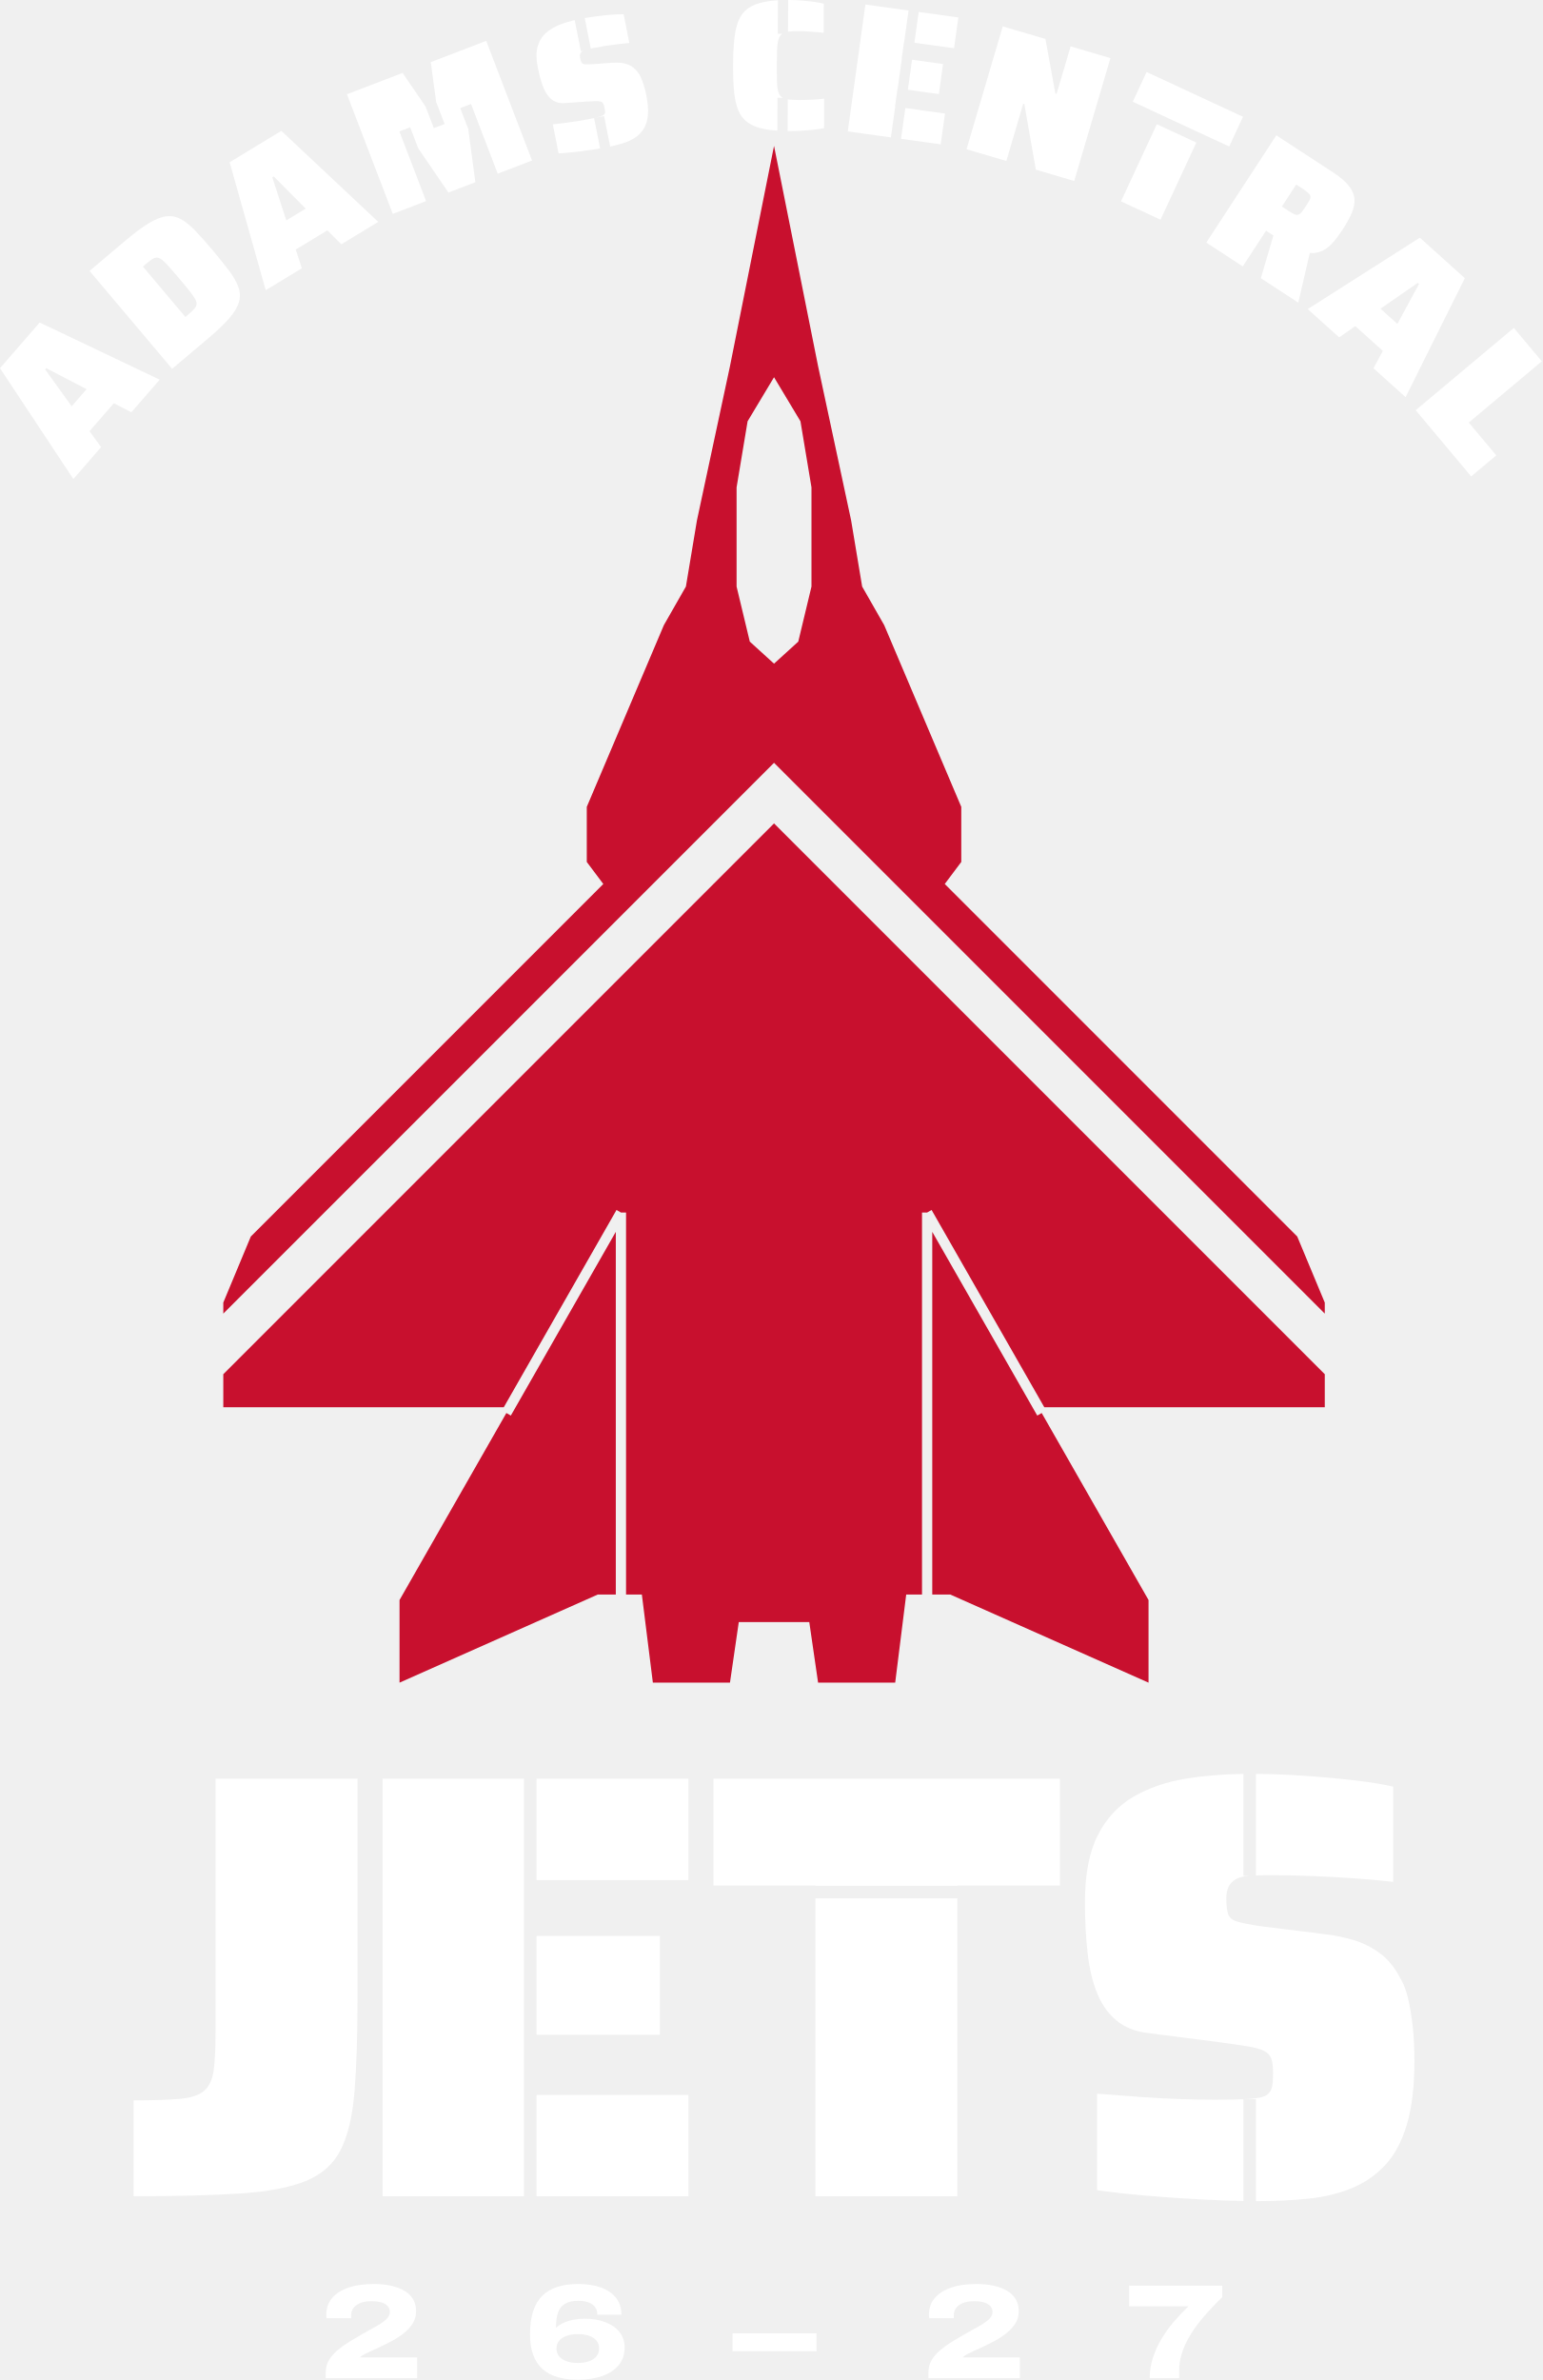
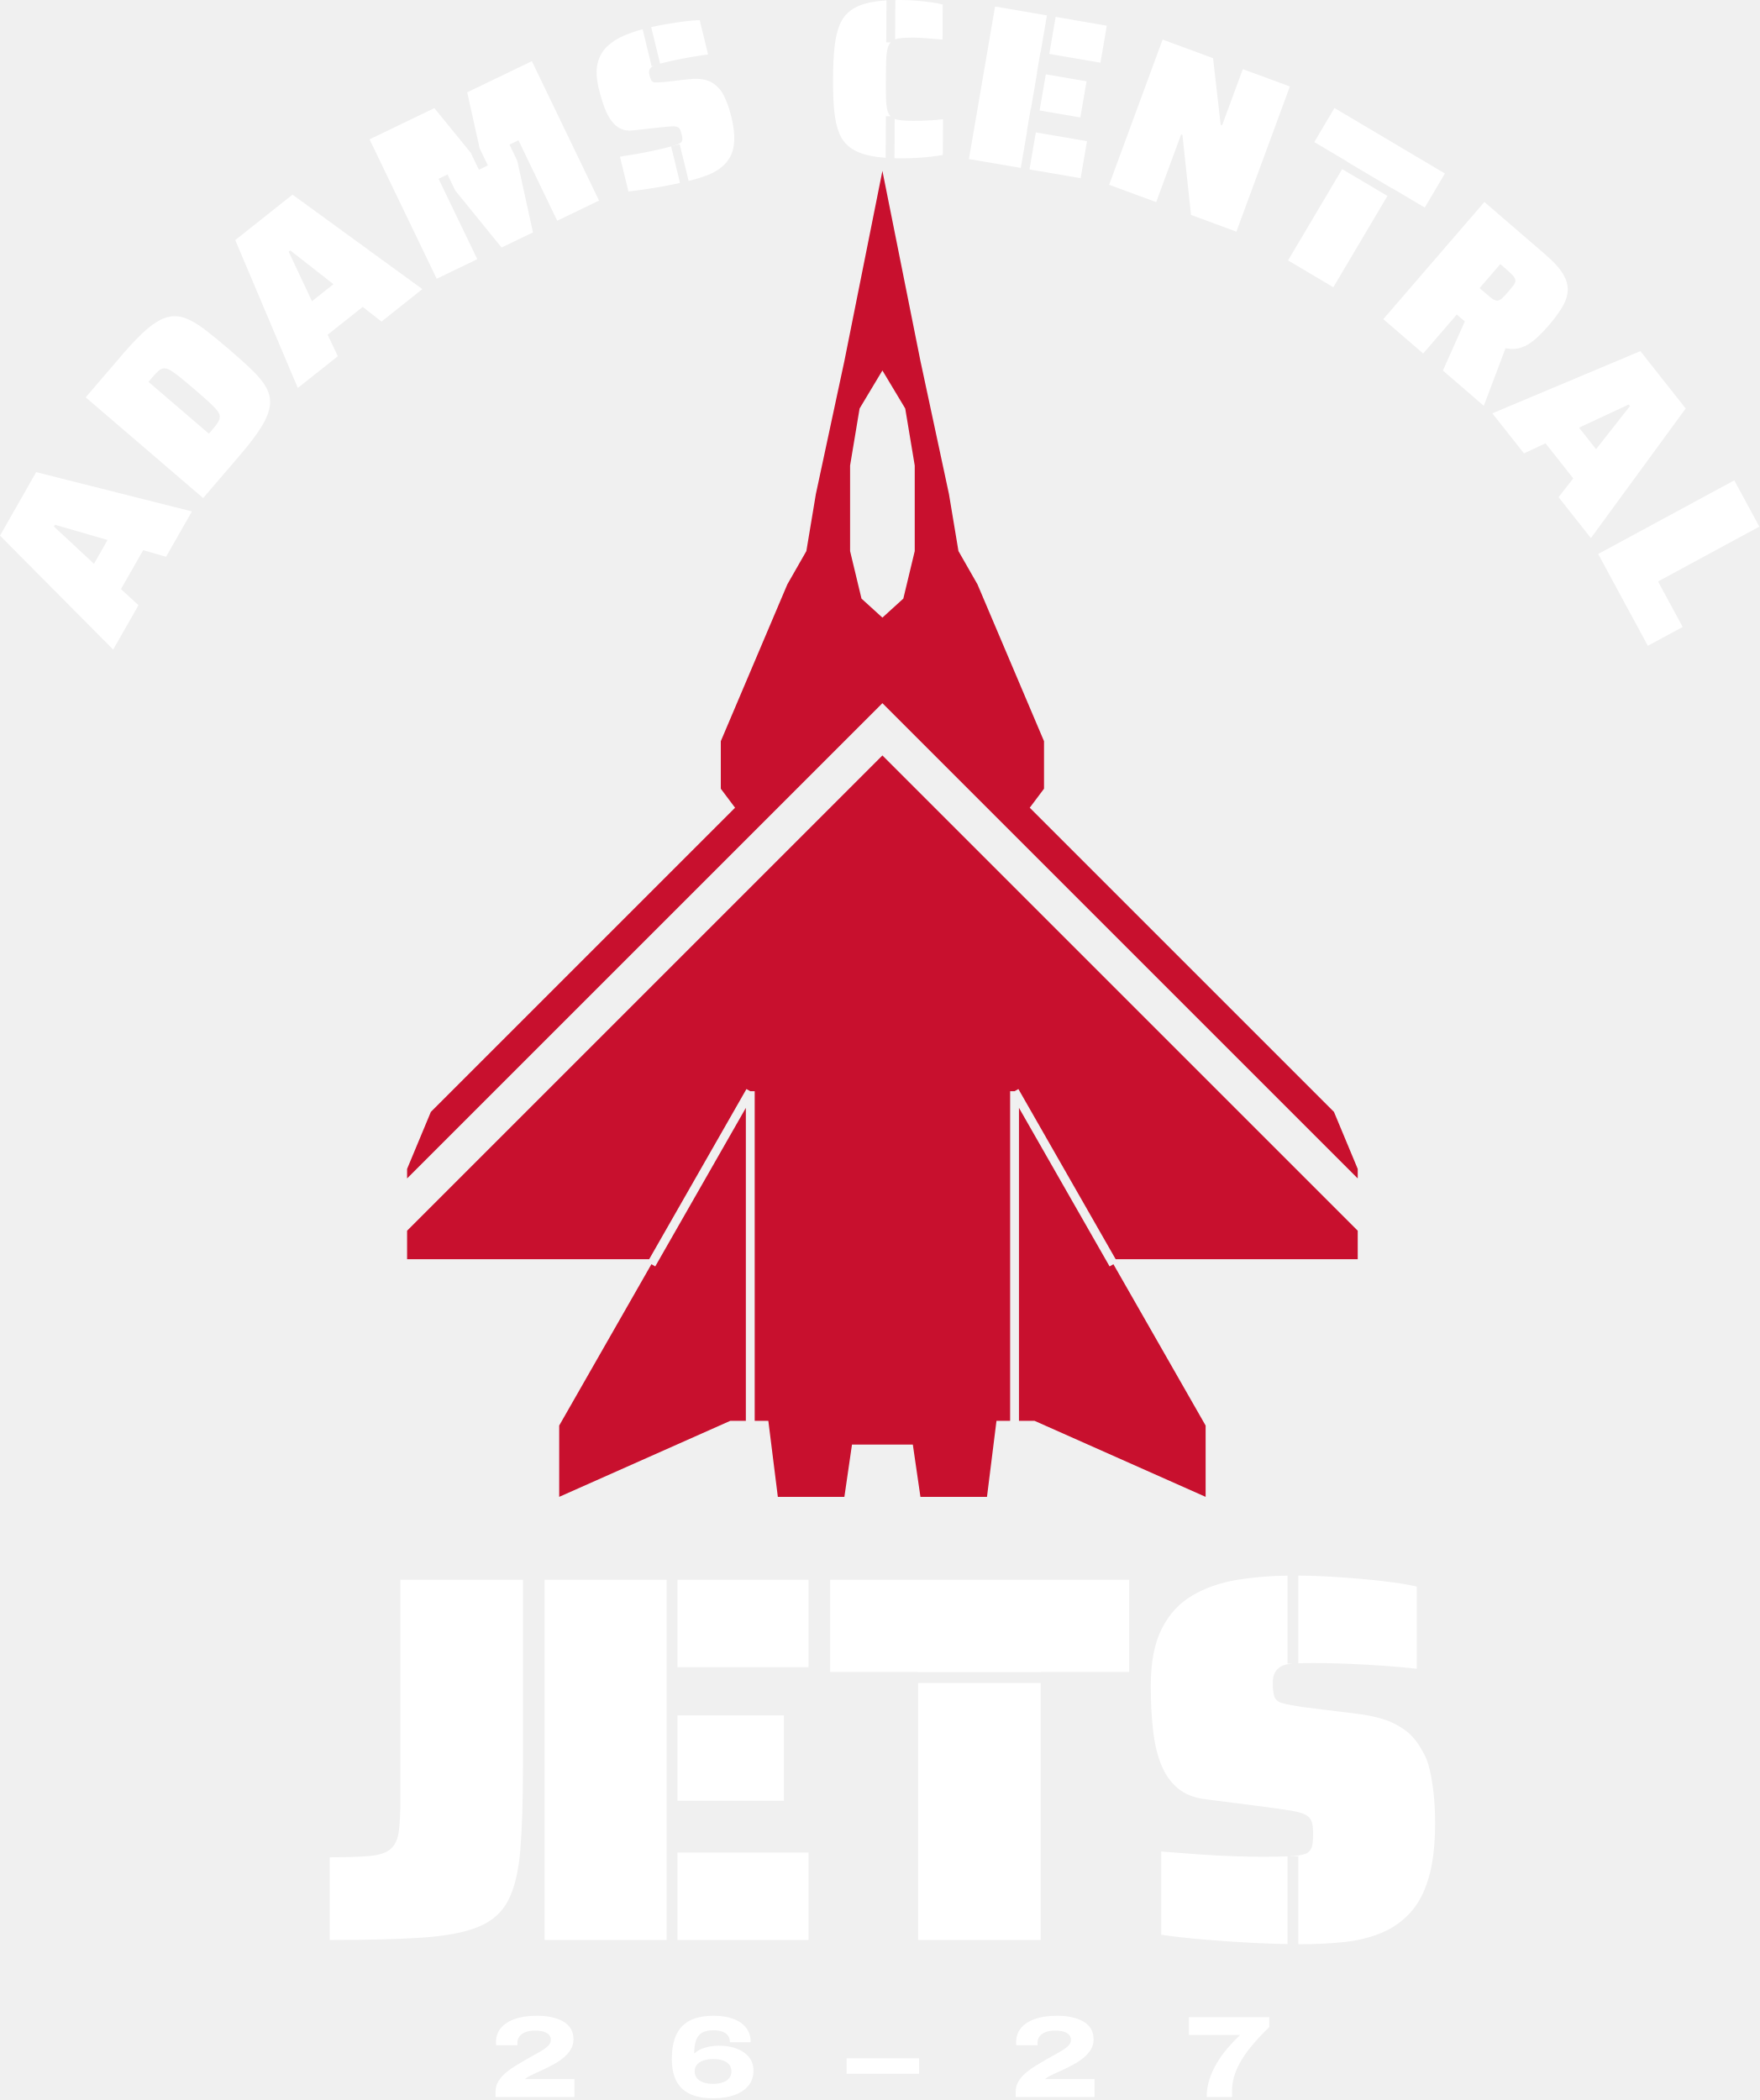
- <svg xmlns="http://www.w3.org/2000/svg" width="6.02in" height="9.29in" viewBox="0 0 602 929">
+ <svg xmlns="http://www.w3.org/2000/svg" width="7.96in" height="9.5in" viewBox="0 0 796 950">
  <g id="ink-white">
-     <path fill="#FFFFFF" fill-rule="nonzero" d="M491.53 859.16Q501.72 859.16 510.84 858.21Q519.96 857.27 527.54 854.19Q535.12 851.11 540.68 845.18Q546.25 839.26 549.21 829.31Q552.17 819.37 552.17 804.44Q552.17 796.63 551.46 790.59Q550.75 784.55 549.68 780.04Q548.62 775.54 546.96 772.7Q543.41 765.83 538.67 762.4Q533.93 758.96 528.48 757.31Q523.04 755.65 516.88 754.94L492.01 751.86Q485.85 750.91 483.01 750.08Q480.16 749.25 479.45 747.12Q478.74 744.99 478.74 740.96Q478.74 738.36 479.57 736.58Q480.4 734.8 482.29 733.62Q484.17 732.45 487.66 732.2H485.42V692.42Q473.37 692.58 462.87 694.3Q451.26 696.19 442.38 701.4Q433.5 706.61 428.52 716.44Q423.55 726.27 423.55 742.38Q423.55 753.52 424.62 762.63Q425.68 771.75 428.41 778.27Q431.13 784.78 435.87 788.69Q440.61 792.6 447.95 793.55L475.66 797.1Q482.77 798.05 487.03 798.76Q491.3 799.47 493.43 800.53Q495.56 801.6 496.27 803.5Q496.98 805.39 496.98 808.94Q496.98 811.08 496.86 812.73Q496.74 814.39 496.27 815.58Q495.8 816.76 494.61 817.71Q492.95 818.89 488.22 819.25Q487.04 819.34 485.57 819.4H490.31V859.16Q490.92 859.16 491.53 859.16ZM52.17 857.27Q77.52 857.27 93.74 856.2Q109.97 855.13 119.33 851.34Q128.68 847.55 132.95 839.26Q137.21 830.97 138.39 816.4Q139.58 801.84 139.58 779.57V694.3H84.15V793.07Q84.15 802.55 83.44 808Q82.73 813.44 79.77 816.05Q76.81 818.66 70.29 819.25Q63.78 819.84 52.17 819.84ZM149.36 857.27H204.56V817.71H204.55V794.26H204.56V755.65H204.55V733.85H204.56V694.3H149.36ZM318.31 857.27H373.74V740.99H318.31ZM373.74 736.1V735.99H413.77V694.3H278.52V735.99H318.31V736.1ZM153.34 83.48 166.34 78.5 155.92 51.3 160.12 49.69 163.27 57.9 175.06 75.16 185.58 71.13 182.82 50.41 179.67 42.2 183.88 40.59 194.3 67.79 207.7 62.65 189.81 15.96 168.16 24.26 170.28 39.84 173.56 48.4 169.36 50.01 166.11 41.54 157.17 28.47 135.45 36.79ZM209.45 733.85H268.74V694.3H209.45ZM209.45 817.71V857.27H268.74V817.71ZM485.42 859.11V819.41Q481 819.6 474 819.6Q468.79 819.6 461.33 819.37Q453.87 819.13 445.46 818.54Q437.05 817.94 428.29 817.23V854.9Q436.34 856.08 447.24 857.03Q458.13 857.98 469.74 858.57Q477.93 858.99 485.42 859.11ZM490.31 732.07Q493.16 731.96 496.98 731.96Q504.56 731.96 513.09 732.32Q521.62 732.67 529.79 733.26Q537.96 733.85 543.88 734.57V697.38Q537.72 695.96 528.37 694.89Q519.01 693.82 508.47 693.11Q499.16 692.48 490.31 692.41ZM67.19 143.96 81.36 132.01Q86.69 127.52 89.58 124.13Q92.48 120.74 93.29 117.87Q94.1 114.99 93.08 112.1Q92.06 109.2 89.52 105.79Q86.97 102.37 83.13 97.82Q79.29 93.26 76.35 90.18Q73.42 87.09 70.73 85.6Q68.05 84.11 65.08 84.42Q62.12 84.74 58.29 87.02Q54.46 89.29 49.12 93.79L34.96 105.74ZM377.32 58.25 392.87 62.83 399.46 40.45 399.88 40.58 404.37 66.22 419.36 70.64 433.5 22.68 417.95 18.1 412.48 36.64 412 36.5 408.12 15.2 391.46 10.29ZM470.92 94.69 485.16 103.98 494.26 90.05 496.94 91.8Q497.03 91.86 497.12 91.91L492.22 108.59L506.83 118.13L511.32 98.75Q514.14 98.95 516.33 97.86Q518.51 96.77 520.38 94.65Q522.24 92.52 524.11 89.66Q526.41 86.13 527.69 83.19Q528.96 80.24 528.75 77.63Q528.55 75.03 526.52 72.48Q524.49 69.94 520.29 67.2L498.26 52.82ZM209.45 755.65V794.26H257.61V755.65ZM510.52 120.65 522.79 131.69 529.09 127.29 539.84 136.97 536.18 143.75 548.72 155.03 571.85 108.58 554.29 92.78ZM28.64 186.99 39.46 174.53 34.96 168.31 44.44 157.39 51.28 160.93 62.34 148.2 15.49 125.89 0 143.72ZM103.74 113.28 117.84 104.72 115.45 97.41 127.81 89.91 133.25 95.36 147.66 86.61 109.84 51.08 89.65 63.34ZM552.66 160.12 574.32 185.96 584.13 177.75 573.39 164.94 601.9 141.03 590.98 128ZM224.35 7.84Q221.43 8.53 218.9 9.48Q215.52 10.74 213.15 12.84Q210.79 14.94 209.88 18.19Q208.97 21.45 209.93 26.29Q210.59 29.64 211.46 32.32Q212.32 35.01 213.53 36.8Q214.74 38.6 216.39 39.5Q218.05 40.39 220.32 40.24L228.87 39.66Q231.07 39.52 232.39 39.48Q233.72 39.44 234.42 39.63Q235.13 39.82 235.46 40.35Q235.78 40.88 235.99 41.95Q236.12 42.59 236.18 43.1Q236.25 43.6 236.18 43.99Q236.1 44.37 235.8 44.73Q235.38 45.18 233.97 45.57Q233.25 45.77 232.16 46.02L235.84 45.29L238.2 57.21Q240.79 56.66 243.1 55.95Q245.79 55.12 247.89 53.74Q249.98 52.37 251.31 50.25Q252.63 48.14 252.93 44.97Q253.23 41.8 252.34 37.31Q251.87 34.95 251.3 33.18Q250.72 31.4 250.13 30.11Q249.55 28.82 248.88 28.06Q247.4 26.21 245.77 25.46Q244.14 24.71 242.4 24.53Q240.66 24.36 238.76 24.51L231.1 25.07Q229.19 25.15 228.28 25.07Q227.38 24.99 227.03 24.39Q226.69 23.79 226.45 22.58Q226.3 21.79 226.44 21.21Q226.59 20.62 227.09 20.15Q227.29 19.97 227.58 19.81L226.75 19.97ZM225.59 928.9Q231.05 928.9 235.16 927.43Q239.28 925.96 241.57 923.15Q243.85 920.34 243.85 916.35Q243.85 912.78 241.83 910.27Q239.81 907.75 236.27 906.41Q232.72 905.07 228.21 905.07Q226.48 905.07 224.43 905.38Q222.39 905.7 220.47 906.49Q218.56 907.27 217.03 908.64Q217.03 905.17 217.79 902.84Q218.56 900.5 220.47 899.3Q222.39 898.09 225.8 898.09Q228 898.09 229.65 898.67Q231.31 899.24 232.25 900.45Q233.2 901.66 233.2 903.5H242.59Q242.59 899.66 240.52 896.99Q238.44 894.31 234.69 892.92Q230.94 891.53 225.74 891.53Q221.18 891.53 217.66 892.63Q214.15 893.73 211.76 896.07Q209.37 898.41 208.14 902.13Q206.91 905.86 206.91 911.16Q206.91 915.78 208.14 919.16Q209.37 922.55 211.73 924.67Q214.09 926.8 217.56 927.85Q221.02 928.9 225.59 928.9ZM330.96 51.29 347.8 53.63 349.47 41.61 349.4 41.6 350.39 34.48 350.46 34.49 352.09 22.75 352.02 22.74 352.95 16.12 353.01 16.13 354.68 4.11 337.84 1.77ZM127.17 928.27H162.86V920.18H140.5Q141.24 919.5 142.42 918.87Q143.6 918.24 145.07 917.59Q146.54 916.93 148.01 916.25Q150.52 915.09 153.07 913.73Q155.62 912.36 157.74 910.66Q159.87 908.95 161.15 906.85Q162.44 904.76 162.44 902.18Q162.44 899.51 161.28 897.51Q160.13 895.52 157.92 894.21Q155.72 892.9 152.7 892.21Q149.69 891.53 145.96 891.53Q140.03 891.53 135.88 893Q131.74 894.47 129.56 897.12Q127.38 899.77 127.38 903.55Q127.38 903.92 127.41 904.2Q127.43 904.49 127.49 904.86H137.09V903.6Q137.09 902.13 137.96 900.92Q138.82 899.72 140.58 898.98Q142.34 898.25 144.91 898.25Q147.48 898.25 149.06 898.77Q150.63 899.3 151.42 900.24Q152.2 901.19 152.2 902.45Q152.2 904.07 150.63 905.46Q149.06 906.85 146.59 908.19Q144.12 909.53 141.29 911.16Q138.82 912.57 136.33 914.1Q133.84 915.62 131.76 917.38Q129.69 919.13 128.43 921.23Q127.17 923.33 127.17 925.96ZM362.44 928.27H398.12V920.18H375.77Q376.5 919.5 377.68 918.87Q378.86 918.24 380.33 917.59Q381.8 916.93 383.27 916.25Q385.79 915.09 388.33 913.73Q390.88 912.36 393 910.66Q395.13 908.95 396.42 906.85Q397.7 904.76 397.7 902.18Q397.7 899.51 396.55 897.51Q395.39 895.52 393.19 894.21Q390.98 892.9 387.97 892.21Q384.95 891.53 381.22 891.53Q375.29 891.53 371.15 893Q367 894.47 364.82 897.12Q362.65 899.77 362.65 903.55Q362.65 903.92 362.67 904.2Q362.7 904.49 362.75 904.86H372.35V903.6Q372.35 902.13 373.22 900.92Q374.09 899.72 375.84 898.98Q377.6 898.25 380.17 898.25Q382.74 898.25 384.32 898.77Q385.89 899.3 386.68 900.24Q387.47 901.19 387.47 902.45Q387.47 904.07 385.89 905.46Q384.32 906.85 381.85 908.19Q379.39 909.53 376.55 911.16Q374.09 912.57 371.59 914.1Q369.1 915.62 367.03 917.38Q364.95 919.13 363.7 921.23Q362.44 923.33 362.44 925.96ZM303.53 38.18 305.62 38.19Q305.34 38.04 305.1 37.85Q304.16 37.12 303.76 35.63Q303.37 34.14 303.31 31.7Q303.24 29.27 303.26 25.56Q303.28 21.86 303.36 19.42Q303.44 16.99 303.85 15.54Q304.25 14.08 305.2 13.32Q305.29 13.25 305.38 13.19L303.63 13.18L303.69 0.11Q300.69 0.29 298.35 0.76Q294.42 1.54 291.98 3.31Q289.54 5.08 288.33 8.02Q287.12 10.96 286.66 15.28Q286.21 19.6 286.18 25.49Q286.16 31.38 286.57 35.7Q286.99 40.03 288.18 42.98Q289.36 45.92 291.79 47.71Q294.22 49.51 298.14 50.32Q300.47 50.81 303.47 51.01ZM448.83 928.27H460.33V925.33Q460.33 922.13 461.24 919.03Q462.16 915.93 463.82 912.94Q465.47 909.95 467.62 907.14Q469.77 904.34 472.24 901.69Q474.71 899.03 477.17 896.62V892.16H440.8V900.24H463.95Q460.96 903.08 458.23 906.28Q455.5 909.48 453.4 913.02Q451.3 916.56 450.07 920.37Q448.83 924.17 448.83 928.27ZM437.62 78.59 453.05 85.75 467.03 55.64 451.61 48.48ZM468.71 52.01 468.72 52 479.86 57.18 485.25 45.58 447.61 28.1 442.22 39.7 453.29 44.84 453.29 44.85ZM285.96 917.77H318.76V910.79H285.96ZM72.37 123.72 55.78 104.05 57.11 102.93Q58.5 101.76 59.49 101.12Q60.47 100.48 61.39 100.56Q62.31 100.64 63.4 101.53Q64.48 102.42 66.08 104.21Q67.69 105.99 70.12 108.88Q72.51 111.72 73.98 113.57Q75.45 115.42 76.14 116.64Q76.84 117.86 76.74 118.75Q76.63 119.65 75.86 120.54Q75.09 121.42 73.7 122.6ZM234.27 57.95 231.92 46.07Q230.95 46.28 229.71 46.53Q228.15 46.84 225.89 47.21Q223.63 47.58 221.06 47.91Q218.49 48.23 215.81 48.54L218.06 59.87Q220.55 59.75 223.89 59.39Q227.22 59.02 230.75 58.51Q232.57 58.24 234.27 57.95ZM353.43 42.16 351.76 54.18 367.24 56.34 368.91 44.32ZM356.97 16.68 372.45 18.83 374.12 6.81 358.64 4.66ZM230.62 18.94Q231 18.86 231.41 18.78Q233.69 18.33 236.28 17.93Q238.86 17.53 241.36 17.22Q243.85 16.91 245.68 16.77L243.46 5.58Q241.52 5.52 238.64 5.75Q235.76 5.99 232.55 6.4Q230.36 6.69 228.27 7.05ZM307.87 51.16Q310.27 51.17 312.82 51.04Q315.36 50.9 317.72 50.62Q320.09 50.34 321.69 50.06L321.74 38.5Q319.63 38.79 316.87 38.92Q314.1 39.05 311.92 39.04Q309.31 39.03 307.67 38.81Q307.6 38.8 307.53 38.79L307.47 51.16Q307.67 51.16 307.87 51.16ZM307.64 12.37Q307.71 12.36 307.79 12.35Q309.42 12.14 312.04 12.15Q312.77 12.16 313.86 12.2Q314.95 12.24 316.8 12.39Q318.65 12.55 321.56 12.78L321.6 1.44Q319.93 1 317.65 0.7Q315.36 0.4 312.89 0.2Q310.42 0.01 308.09 0Q307.89 0 307.69 0ZM225.54 922.34Q222.96 922.34 221.1 921.65Q219.24 920.97 218.24 919.71Q217.24 918.45 217.24 916.72Q217.24 914.99 218.24 913.73Q219.24 912.47 221.13 911.79Q223.02 911.1 225.59 911.1Q228.26 911.1 230.1 911.79Q231.94 912.47 232.91 913.7Q233.88 914.94 233.88 916.67Q233.88 918.45 232.88 919.71Q231.88 920.97 230.02 921.65Q228.16 922.34 225.54 922.34ZM356.05 23.3 354.42 35.04 366.52 36.72 368.15 24.99ZM111.77 86.04 106.31 69.21 106.87 68.87 119.35 81.44ZM538.92 120.5 553.47 110.42 553.96 110.86 545.51 126.43ZM27.99 158.6 17.65 144.23 18.08 143.73 33.8 151.9ZM500.42 80.62 506.02 72.04 508.52 73.67Q510.04 74.66 510.76 75.35Q511.48 76.04 511.57 76.7Q511.66 77.36 511.16 78.26Q510.67 79.15 509.71 80.61Q508.72 82.13 508.02 82.93Q507.32 83.73 506.64 83.85Q505.95 83.97 505.1 83.54Q504.25 83.12 502.98 82.28Z" />
+     <path fill="#FFFFFF" fill-rule="nonzero" d="M588.5 879.52Q598.69 879.52 607.81 878.57Q616.93 877.62 624.51 874.54Q632.09 871.46 637.66 865.54Q643.22 859.62 646.18 849.67Q649.14 839.72 649.14 824.8Q649.14 816.98 648.43 810.94Q647.72 804.9 646.66 800.4Q645.59 795.9 643.93 793.06Q640.38 786.19 635.64 782.75Q630.91 779.32 625.46 777.66Q620.01 776 613.85 775.29L588.98 772.21Q582.82 771.27 579.98 770.44Q577.14 769.61 576.42 767.48Q575.71 765.34 575.71 761.32Q575.71 758.71 576.54 756.94Q577.37 755.16 579.27 753.97Q581.14 752.8 584.64 752.56H582.39V712.78Q570.34 712.94 559.84 714.65Q548.24 716.55 539.35 721.76Q530.47 726.97 525.5 736.8Q520.52 746.63 520.52 762.74Q520.52 773.87 521.59 782.99Q522.65 792.11 525.38 798.62Q528.1 805.14 532.84 809.05Q537.58 812.96 544.92 813.9L572.63 817.46Q579.74 818.4 584 819.11Q588.27 819.82 590.4 820.89Q592.53 821.96 593.24 823.85Q593.95 825.75 593.95 829.3Q593.95 831.43 593.83 833.09Q593.72 834.75 593.24 835.93Q592.77 837.12 591.58 838.06Q589.93 839.25 585.19 839.6Q584.01 839.69 582.54 839.76H587.28V879.51Q587.89 879.52 588.5 879.52ZM149.14 877.62Q174.49 877.62 190.72 876.56Q206.94 875.49 216.3 871.7Q225.65 867.91 229.92 859.62Q234.18 851.33 235.37 836.76Q236.55 822.19 236.55 799.93V714.65H181.12V813.43Q181.12 822.9 180.41 828.35Q179.7 833.8 176.74 836.41Q173.78 839.01 167.26 839.6Q160.75 840.2 149.14 840.2ZM246.33 877.62H301.53V838.06H301.52V814.61H301.53V776H301.52V754.21H301.53V714.65H246.33ZM415.28 877.62H470.71V761.34H415.28ZM470.71 756.45V756.34H510.74V714.65H375.49V756.34H415.28V756.45ZM197.53 126.1 215.9 117.26 198.38 80.88 202.43 78.93 205.95 86.23 226.87 111.97 241.07 105.13 233.98 72.73 230.46 65.43 234.52 63.47 252.04 99.85 270.96 90.74 240.58 27.67 211.34 41.76 216.94 67.08 220.68 74.84 216.63 76.8 212.93 69.12 196.49 48.91 167.16 63.04ZM91.89 225.32 108.78 205.63Q115.14 198.21 118.38 192.88Q121.61 187.54 122.09 183.39Q122.56 179.25 120.51 175.47Q118.45 171.7 114.16 167.55Q109.88 163.4 103.54 157.97Q97.21 152.54 92.46 148.94Q87.71 145.33 83.67 143.87Q79.62 142.42 75.59 143.52Q71.57 144.62 66.79 148.63Q62.01 152.64 55.65 160.06L38.76 179.75ZM501.69 83.59 522.98 91.43 534.27 60.79 534.84 61 538.73 97.23 559.26 104.79 583.45 39.11 562.16 31.27 552.81 56.66 552.14 56.42 548.7 26.31 525.88 17.9ZM625.71 144.37 643.74 159.92 658.96 142.28 662.35 145.2Q662.46 145.3 662.58 145.4L652.67 167.63L671.16 183.58L681 157.54Q684.88 158.33 688.12 157.23Q691.36 156.13 694.34 153.53Q697.32 150.93 700.45 147.31Q704.3 142.84 706.62 138.99Q708.93 135.14 709.13 131.48Q709.33 127.82 706.99 123.92Q704.64 120.02 699.33 115.43L671.44 91.37ZM51.19 293.86 62.63 273.79 54.73 266.48 64.76 248.89 75.12 251.87 86.81 231.36 16.37 213.59 0 242.31ZM675.02 186.99 689.34 205.11 699.08 200.53 711.63 216.42 704.98 224.91 719.61 243.43 762.49 184.79 741.99 158.84ZM134.71 175.51 152.8 161.15 148.2 151.43 164.06 138.84 172.57 145.47 191.05 130.79 132.31 88.05 106.41 108.61ZM303.58 66.26 307.46 65.31 311.49 81.86Q315.51 80.86 319.04 79.6Q322.75 78.28 325.6 76.23Q328.45 74.17 330.17 71.14Q331.89 68.1 332.12 63.65Q332.34 59.19 330.83 52.96Q330.04 49.7 329.13 47.25Q328.22 44.8 327.32 43.03Q326.41 41.26 325.43 40.25Q323.25 37.74 320.93 36.79Q318.6 35.83 316.16 35.7Q313.72 35.56 311.07 35.88L300.38 37.12Q297.72 37.35 296.44 37.3Q295.17 37.24 294.66 36.42Q294.15 35.6 293.74 33.92Q293.48 32.84 293.64 32.01Q293.81 31.18 294.48 30.5Q294.93 30.03 295.75 29.67L294.74 29.92L290.68 13.23Q286.2 14.44 282.38 16.06Q277.73 18.03 274.55 21.1Q271.37 24.18 270.29 28.79Q269.21 33.4 270.85 40.12Q271.98 44.76 273.35 48.46Q274.72 52.16 276.52 54.6Q278.32 57.04 280.69 58.2Q283.06 59.35 286.22 59L298.15 57.67Q301.21 57.34 303.07 57.2Q304.92 57.07 305.92 57.3Q306.91 57.52 307.4 58.24Q307.89 58.96 308.25 60.45Q308.47 61.33 308.59 62.04Q308.71 62.74 308.63 63.29Q308.55 63.83 308.15 64.34Q307.58 65.01 305.64 65.64Q303.7 66.26 299.74 67.23Q297.57 67.75 294.43 68.41Q291.29 69.07 287.72 69.68Q284.15 70.28 280.42 70.88L284.25 86.6Q287.73 86.27 292.37 85.56Q297.02 84.85 301.92 83.92Q304.87 83.36 307.59 82.76ZM306.42 754.21H365.71V714.65H306.42ZM306.42 838.06V877.62H365.71V838.06ZM582.39 879.47V839.77Q577.97 839.96 570.98 839.96Q565.77 839.96 558.3 839.72Q550.84 839.49 542.43 838.89Q534.02 838.3 525.26 837.59V875.25Q533.31 876.44 544.21 877.38Q555.11 878.33 566.71 878.92Q574.9 879.34 582.39 879.47ZM722.9 250.62 745.37 292.14 761.12 283.62 749.98 263.04 795.8 238.24 784.46 217.3ZM587.28 752.42Q590.13 752.32 593.95 752.32Q601.53 752.32 610.06 752.67Q618.59 753.03 626.76 753.62Q634.93 754.21 640.85 754.92V717.73Q634.7 716.31 625.34 715.25Q615.98 714.18 605.44 713.47Q596.13 712.84 587.28 712.77ZM306.42 776V814.61H354.58V776ZM438.27 71.94 461.73 75.96 464.6 59.22 464.51 59.2 466.21 49.27 466.3 49.29 469.11 32.94 469.01 32.93 470.6 23.7 470.69 23.72 473.56 6.97 450.1 2.95ZM400.71 52.57 402.8 52.58Q401.84 51.58 401.39 49.88Q400.84 47.79 400.76 44.38Q400.68 40.97 400.71 35.78Q400.73 30.59 400.85 27.18Q400.97 23.78 401.54 21.74Q401.99 20.17 402.88 19.18L400.88 19.17L400.99 0.17Q397 0.43 393.87 1.05Q388.37 2.14 384.95 4.61Q381.53 7.09 379.83 11.2Q378.13 15.31 377.48 21.36Q376.84 27.41 376.8 35.65Q376.75 43.89 377.33 49.95Q377.91 56.01 379.56 60.14Q381.22 64.27 384.62 66.78Q388.01 69.29 393.5 70.44Q396.62 71.09 400.6 71.39ZM582.63 117.8 603.11 129.94 627.58 88.64 607.1 76.5ZM629.62 85.2 629.67 85.12 644.46 93.89 653.59 78.49 603.62 48.86 594.49 64.27 609.19 72.98 609.14 73.06ZM322.56 949.25Q328.02 949.25 332.14 947.78Q336.26 946.31 338.54 943.51Q340.82 940.7 340.82 936.71Q340.82 933.14 338.8 930.62Q336.78 928.1 333.24 926.76Q329.7 925.43 325.18 925.43Q323.45 925.43 321.41 925.74Q319.36 926.06 317.44 926.84Q315.53 927.63 314.01 928.99Q314.01 925.53 314.77 923.2Q315.53 920.86 317.44 919.65Q319.36 918.45 322.77 918.45Q324.97 918.45 326.63 919.02Q328.28 919.6 329.22 920.81Q330.17 922.02 330.17 923.85H339.56Q339.56 920.02 337.49 917.34Q335.42 914.67 331.66 913.28Q327.91 911.89 322.72 911.89Q318.15 911.89 314.64 912.99Q311.12 914.09 308.73 916.43Q306.34 918.76 305.11 922.49Q303.88 926.21 303.88 931.51Q303.88 936.13 305.11 939.52Q306.34 942.9 308.71 945.03Q311.07 947.15 314.53 948.2Q317.99 949.25 322.56 949.25ZM224.14 948.62H259.83V940.54H237.47Q238.21 939.86 239.39 939.23Q240.57 938.6 242.04 937.94Q243.51 937.29 244.98 936.6Q247.5 935.45 250.04 934.09Q252.59 932.72 254.71 931.02Q256.84 929.31 258.12 927.21Q259.41 925.11 259.41 922.54Q259.41 919.86 258.26 917.87Q257.1 915.88 254.9 914.56Q252.69 913.25 249.67 912.57Q246.66 911.89 242.93 911.89Q237 911.89 232.86 913.36Q228.71 914.83 226.53 917.48Q224.35 920.13 224.35 923.9Q224.35 924.27 224.38 924.56Q224.41 924.85 224.46 925.22H234.06V923.96Q234.06 922.49 234.93 921.28Q235.79 920.07 237.55 919.34Q239.31 918.6 241.88 918.6Q244.45 918.6 246.03 919.13Q247.6 919.65 248.39 920.6Q249.18 921.54 249.18 922.8Q249.18 924.43 247.6 925.82Q246.03 927.21 243.56 928.55Q241.09 929.89 238.26 931.51Q235.79 932.93 233.3 934.45Q230.81 935.97 228.74 937.73Q226.66 939.49 225.4 941.59Q224.14 943.69 224.14 946.31ZM459.41 948.62H495.09V940.54H472.74Q473.47 939.86 474.65 939.23Q475.83 938.6 477.3 937.94Q478.77 937.29 480.24 936.6Q482.76 935.45 485.31 934.09Q487.85 932.72 489.98 931.02Q492.1 929.31 493.39 927.21Q494.67 925.11 494.67 922.54Q494.67 919.86 493.52 917.87Q492.36 915.88 490.16 914.56Q487.96 913.25 484.94 912.57Q481.92 911.89 478.2 911.89Q472.27 911.89 468.12 913.36Q463.97 914.83 461.8 917.48Q459.62 920.13 459.62 923.9Q459.62 924.27 459.64 924.56Q459.67 924.85 459.72 925.22H469.33V923.96Q469.33 922.49 470.19 921.28Q471.06 920.07 472.82 919.34Q474.57 918.6 477.15 918.6Q479.72 918.6 481.29 919.13Q482.87 919.65 483.65 920.6Q484.44 921.54 484.44 922.8Q484.44 924.43 482.87 925.82Q481.29 927.21 478.82 928.55Q476.36 929.89 473.52 931.51Q471.06 932.93 468.57 934.45Q466.07 935.97 464 937.73Q461.93 939.49 460.67 941.59Q459.41 943.69 459.41 946.31ZM545.81 948.62H557.3V945.68Q557.3 942.48 558.22 939.39Q559.14 936.29 560.79 933.3Q562.44 930.31 564.59 927.5Q566.74 924.69 569.21 922.04Q571.68 919.39 574.14 916.98V912.52H537.78V920.6H560.92Q557.93 923.43 555.2 926.63Q552.47 929.83 550.37 933.38Q548.27 936.92 547.04 940.72Q545.81 944.53 545.81 948.62ZM474.63 24.39 497.77 28.36 500.64 11.62 477.5 7.65ZM468.54 59.89 465.67 76.64 488.81 80.61 491.68 63.86ZM94.49 196.19 67.15 172.74 68.74 170.89Q70.4 168.95 71.61 167.85Q72.83 166.75 74.12 166.65Q75.41 166.55 77.11 167.54Q78.81 168.53 81.42 170.64Q84.04 172.74 88.06 176.19Q91.99 179.57 94.44 181.8Q96.88 184.03 98.12 185.56Q99.35 187.08 99.41 188.34Q99.47 189.6 98.61 191Q97.74 192.4 96.08 194.33ZM407.13 71.63Q410.48 71.65 414.05 71.46Q417.61 71.28 420.92 70.89Q424.23 70.5 426.47 70.1L426.55 53.93Q423.6 54.32 419.73 54.5Q415.87 54.68 412.81 54.67Q409.15 54.65 406.86 54.33Q405.64 54.16 404.7 53.79L404.6 71.59Q405.83 71.62 407.13 71.63ZM298.58 28.79Q299.43 28.56 300.44 28.31Q303.6 27.55 307.2 26.83Q310.79 26.11 314.26 25.53Q317.73 24.95 320.28 24.64L316.5 9.12Q313.79 9.15 309.78 9.66Q305.76 10.16 301.29 10.94Q297.83 11.53 294.56 12.27ZM404.89 17.83Q405.84 17.45 407.06 17.3Q409.35 17 413.02 17.02Q414.03 17.03 415.56 17.09Q417.08 17.15 419.68 17.36Q422.27 17.58 426.34 17.91L426.42 2.04Q424.09 1.41 420.88 0.99Q417.68 0.56 414.22 0.29Q410.77 0.02 407.51 0Q406.22 -0.01 404.99 0.02ZM473.05 33.62 470.24 49.96 488.67 53.13 491.48 36.78ZM382.93 938.13H415.73V931.15H382.93ZM141.11 136.27 130.58 113.85 131.29 113.28 150.83 128.56ZM714.25 193.47 736.7 182.99 737.27 183.71 721.94 203.21ZM42.51 255.06 24.38 238.17 24.83 237.38 48.65 244.28ZM322.51 942.69Q319.94 942.69 318.07 942.01Q316.21 941.33 315.21 940.07Q314.22 938.81 314.22 937.08Q314.22 935.34 315.21 934.09Q316.21 932.83 318.1 932.14Q319.99 931.46 322.56 931.46Q325.24 931.46 327.07 932.14Q328.91 932.83 329.88 934.06Q330.85 935.29 330.85 937.02Q330.85 938.81 329.85 940.07Q328.86 941.33 326.99 942.01Q325.13 942.69 322.51 942.69ZM669.26 130.34 678.63 119.48 681.79 122.2Q683.72 123.87 684.59 124.96Q685.46 126.05 685.46 126.98Q685.46 127.92 684.6 129.07Q683.75 130.21 682.16 132.06Q680.49 133.99 679.38 134.97Q678.26 135.95 677.29 135.99Q676.32 136.02 675.21 135.28Q674.11 134.53 672.5 133.13Z" />
  </g>
  <g id="ink-jets-red">
-     <path fill="#C8102E" fill-rule="nonzero" d="M363.68 472.3 407.68 549.3H517.17V536.4L302.17 321.4L87.17 536.4V549.3H196.67L240.67 472.3L242.4 473.29H244.4V622.4H250.57L254.87 656.8H284.97L288.41 633.15H315.93L319.37 656.8H349.47L353.77 622.4H359.94V473.29H361.94ZM302.17 56.95 284.97 142.95 272.07 203.15 267.77 228.95 259.17 244 229.07 314.95V336.45L235.52 345.05L97.92 482.65L87.17 508.45V512.75L302.17 297.75L517.17 512.75V508.45L506.42 482.65L368.82 345.05L375.27 336.45V314.95L345.17 244L336.57 228.95L332.27 203.15L319.37 142.95ZM406.66 551.55 404.93 552.55 363.94 480.83V622.4H370.97L448.37 656.8V624.55ZM240.4 480.83 199.42 552.55 197.68 551.55 155.97 624.55V656.8L233.37 622.4H240.4ZM302.17 147.25 312.49 164.45 316.79 190.25V228.95L311.63 250.45L302.17 259.05L292.71 250.45L287.55 228.95V190.25L291.85 164.45Z" />
+     <path fill="#C8102E" fill-rule="nonzero" d="M460.65 492.66 504.65 569.65H614.14V556.75L399.14 341.75L184.14 556.75V569.65H293.64L337.64 492.66L339.37 493.65H341.37V642.75H347.54L351.84 677.15H381.94L385.38 653.5H412.9L416.34 677.15H446.44L450.74 642.75H456.91V493.65H458.91ZM399.14 77.3 381.94 163.3 369.04 223.5 364.74 249.3 356.14 264.35 326.04 335.3V356.8L332.49 365.4L194.89 503L184.14 528.8V533.1L399.14 318.1L614.14 533.1V528.8L603.39 503L465.79 365.4L472.24 356.8V335.3L442.14 264.35L433.54 249.3L429.24 223.5L416.34 163.3ZM337.37 501.18 296.39 572.9 294.65 571.91 252.94 644.9V677.15L330.34 642.75H337.37ZM503.63 571.91 501.9 572.9 460.91 501.18V642.75H467.94L545.34 677.15V644.9ZM399.14 167.6 409.46 184.8 413.76 210.6V249.3L408.6 270.8L399.14 279.4L389.68 270.8L384.52 249.3V210.6L388.82 184.8Z" />
  </g>
</svg>
